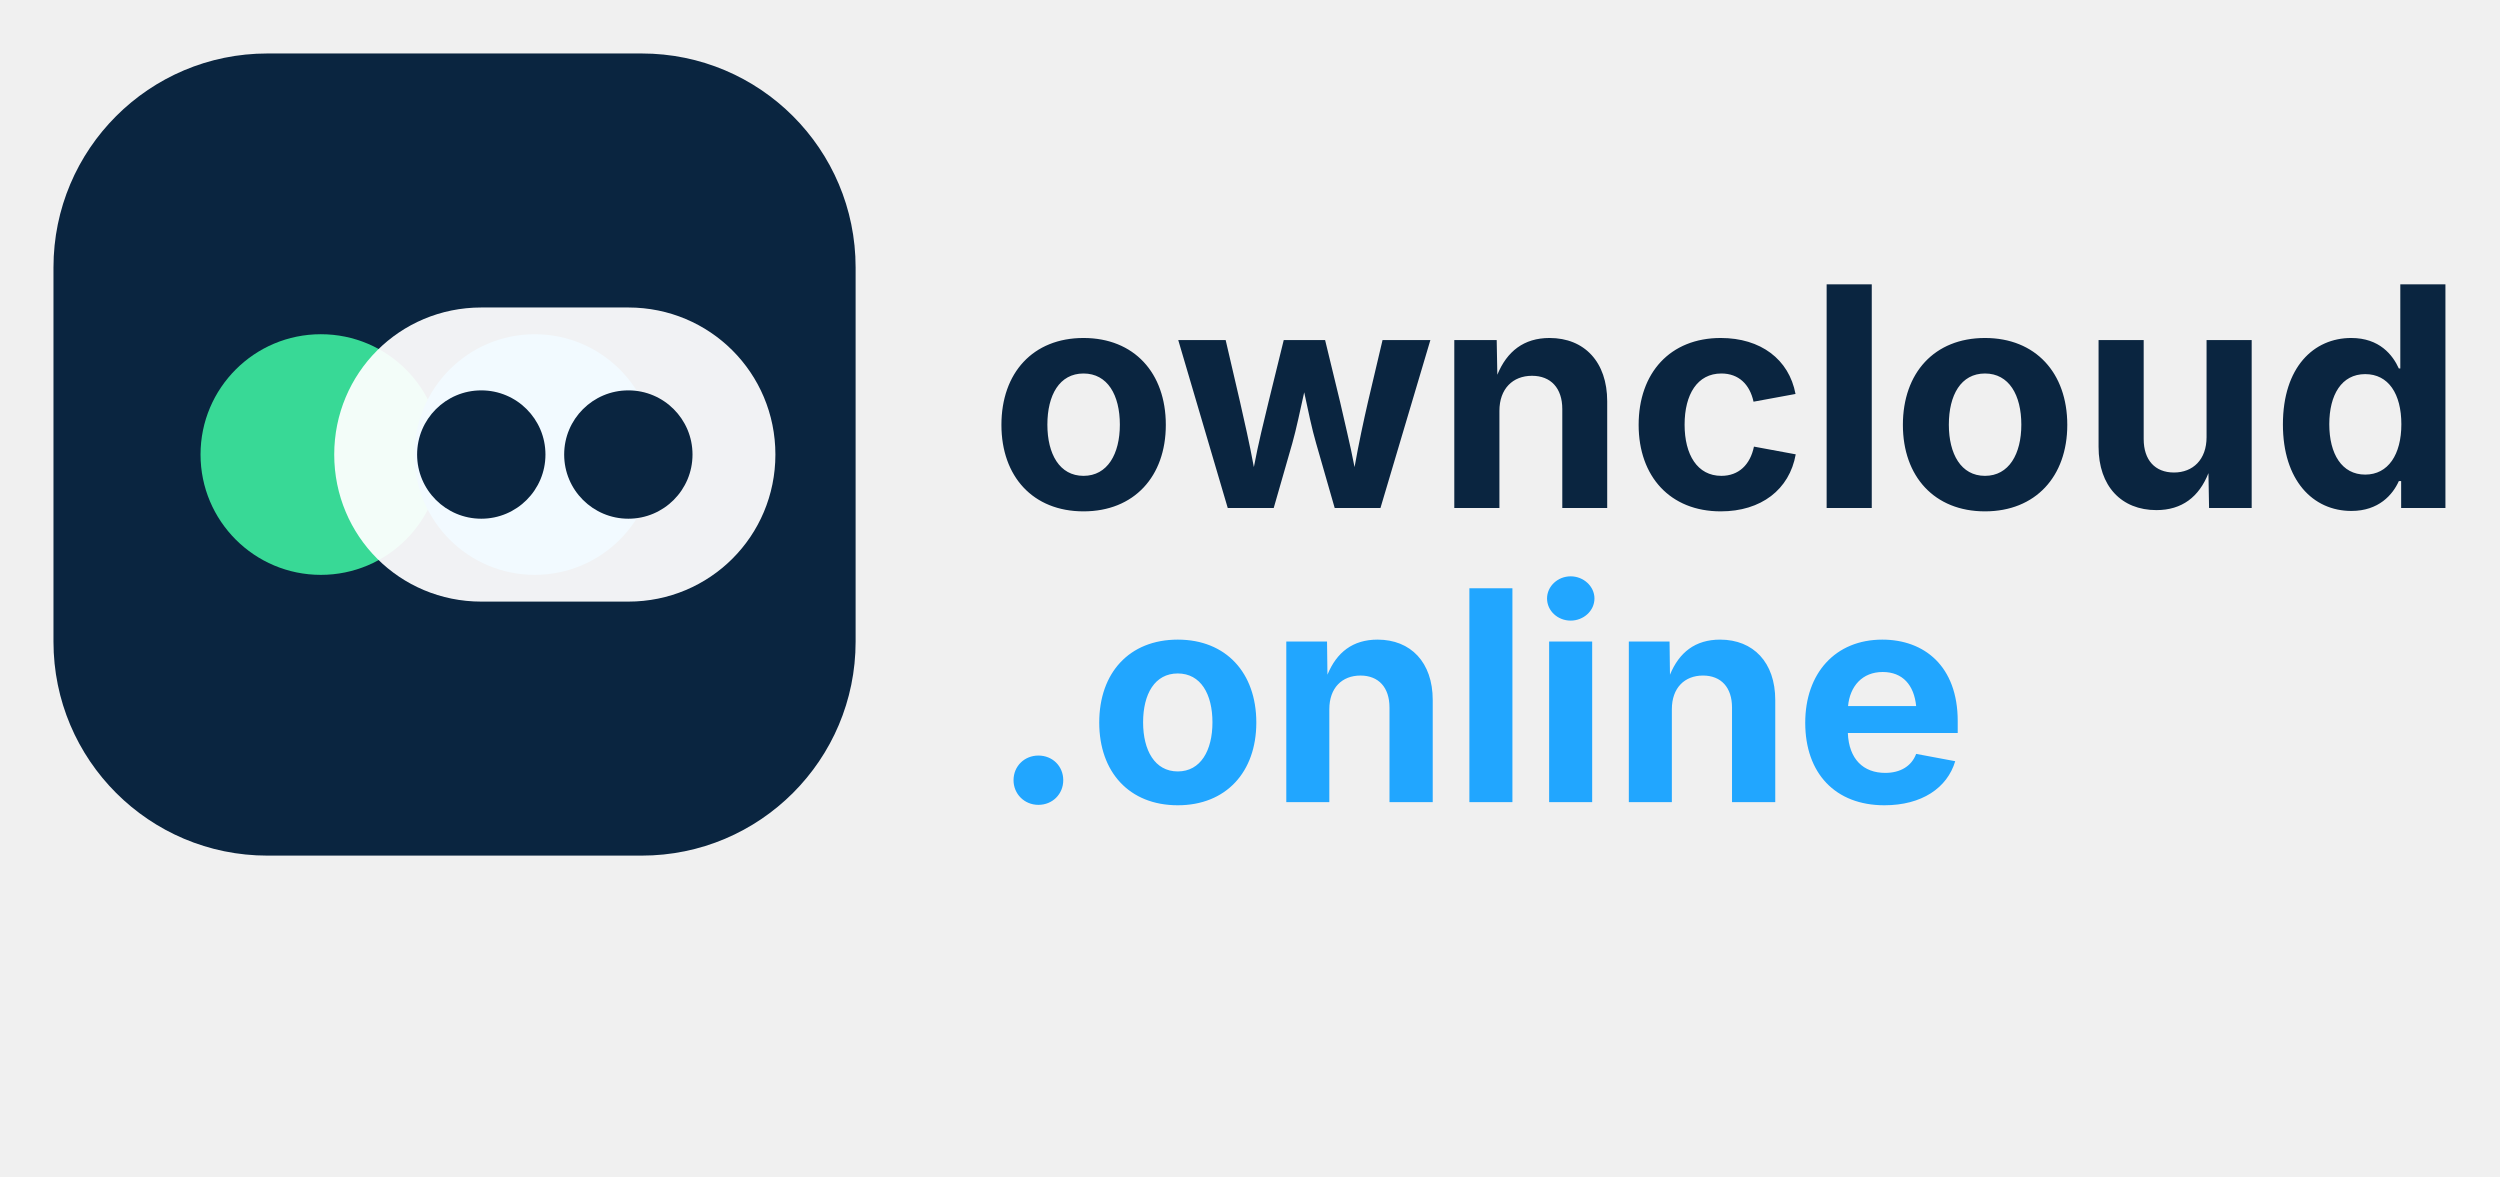
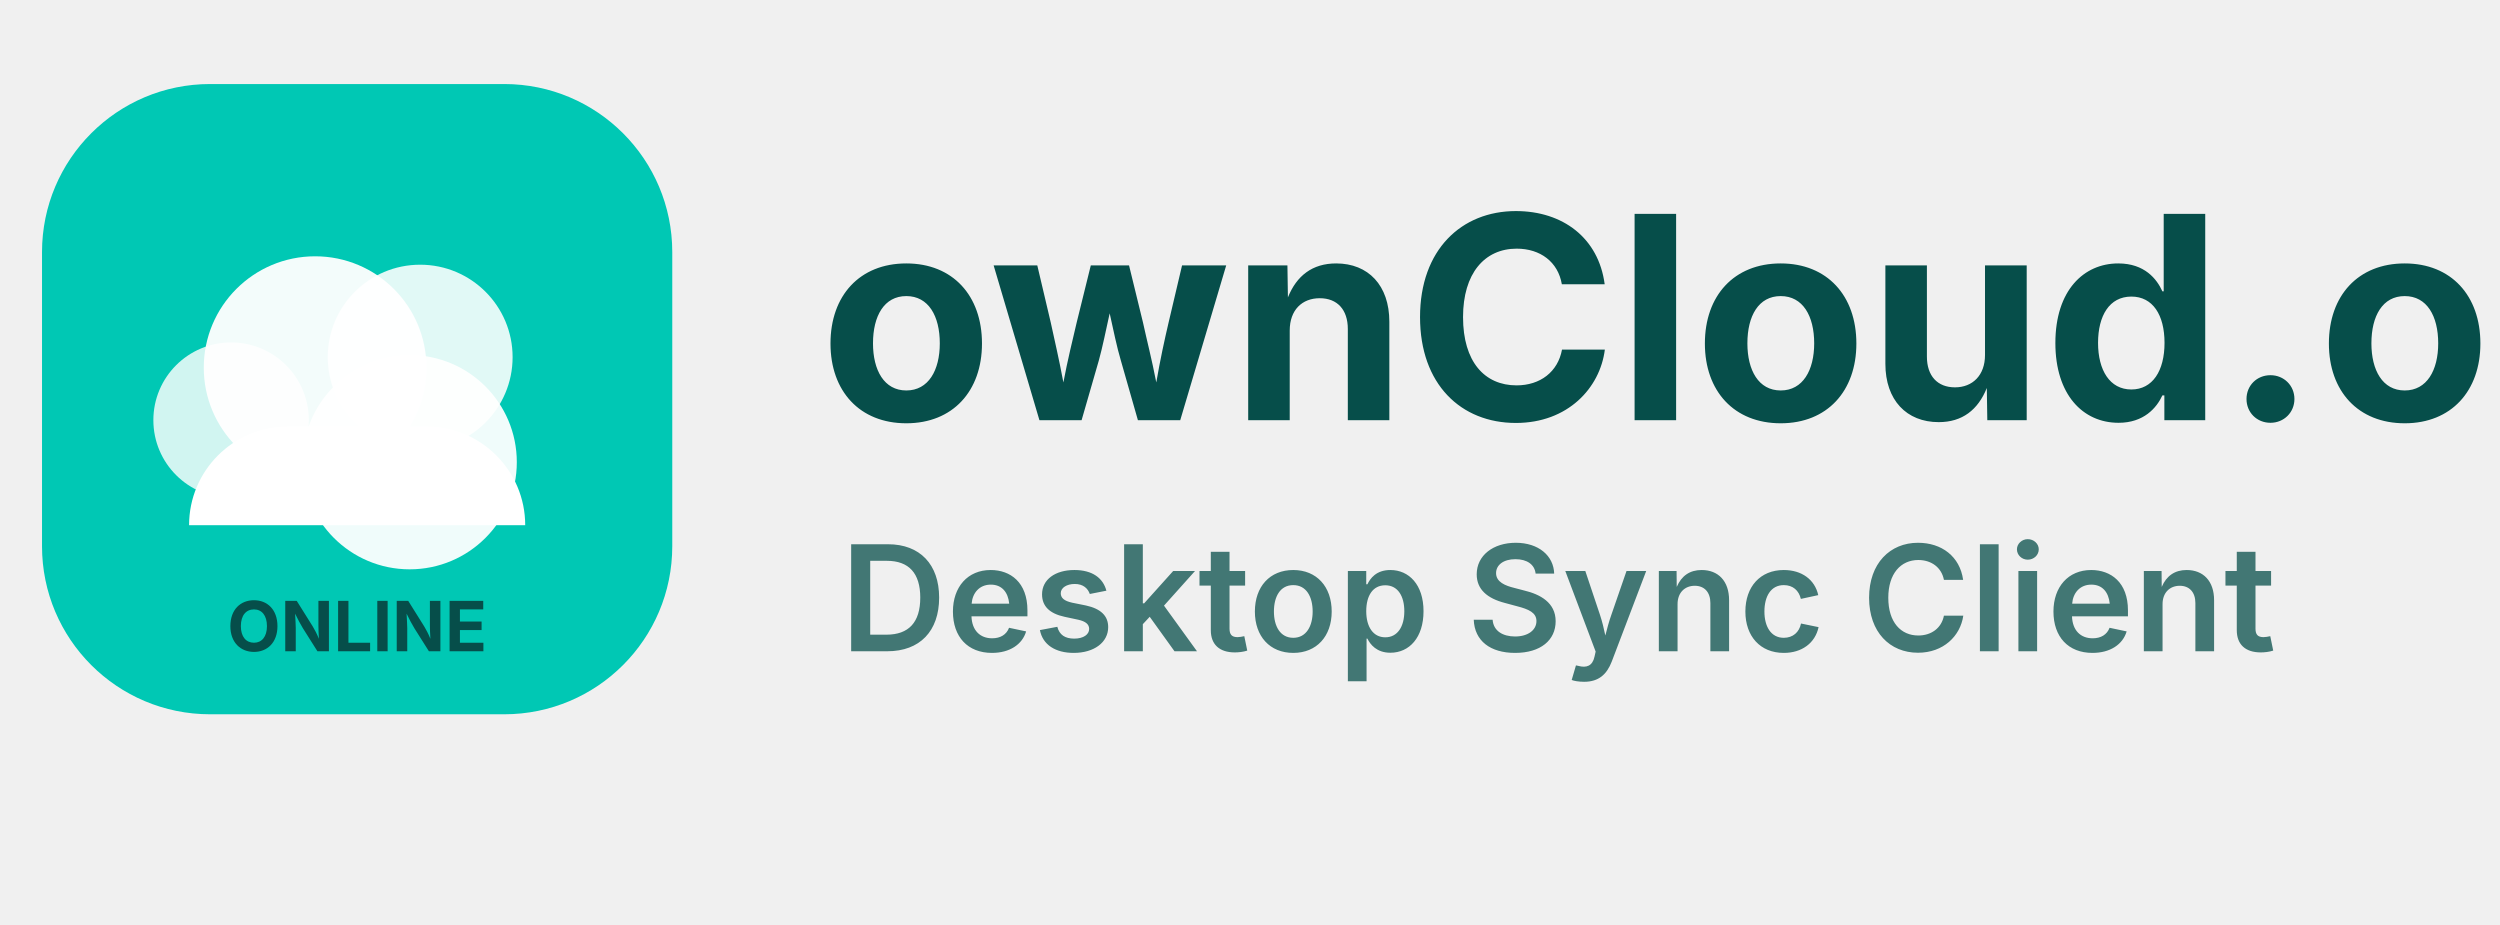
- <svg xmlns="http://www.w3.org/2000/svg" width="187" height="88" viewBox="0 0 187 88" fill="none">
-   <rect x="4" y="4" width="60" height="60" rx="16" fill="#0A2540" />
-   <circle cx="24" cy="34" r="9" fill="#38D996" />
-   <circle cx="40" cy="34" r="9" fill="#21A6FF" />
-   <path d="M25 34C25 27.9 29.9 23 36 23H47C53.1 23 58 27.9 58 34C58 40.1 53.1 45 47 45H36C29.9 45 25 40.1 25 34Z" fill="white" fill-opacity=".94" />
-   <circle cx="36" cy="34" r="4.8" fill="#0A2540" />
-   <circle cx="47" cy="34" r="4.8" fill="#0A2540" />
-   <text x="74" y="38" fill="#0A2540" font-family="Inter, Segoe UI, Arial, sans-serif" font-size="23" font-weight="700">owncloud</text>
-   <text x="74" y="60" fill="#21A6FF" font-family="Inter, Segoe UI, Arial, sans-serif" font-size="22" font-weight="700">.online</text>
+ <svg xmlns="http://www.w3.org/2000/svg" width="238" height="88" viewBox="0 0 238 88" fill="none">
+   <rect x="4" y="8" width="60" height="60" rx="16" fill="#00c8b4" />
+   <circle cx="30" cy="35" r="10.6" fill="#ffffff" fill-opacity=".95" />
+   <circle cx="40" cy="34" r="8.8" fill="#ffffff" fill-opacity=".88" />
+   <circle cx="22" cy="40" r="7.4" fill="#ffffff" fill-opacity=".82" />
+   <circle cx="39" cy="44" r="10.2" fill="#ffffff" fill-opacity=".94" />
+   <path d="M18 50h32a9.4 9.4 0 0 0-9.4-9.4H27.4A9.4 9.4 0 0 0 18 50Z" fill="#ffffff" />
+   <text x="34" y="62" text-anchor="middle" font-family="Inter, Arial, sans-serif" font-size="6.6" font-weight="700" fill="#064e4a">ONLINE</text>
+   <text x="78" y="40" fill="#064e4a" font-family="Inter, Segoe UI, Arial, sans-serif" font-size="27" font-weight="700">ownCloud.online</text>
+   <text x="80" y="62" fill="#064e4a" fill-opacity=".74" font-family="Inter, Segoe UI, Arial, sans-serif" font-size="14" font-weight="600">Desktop Sync Client</text>
</svg>
